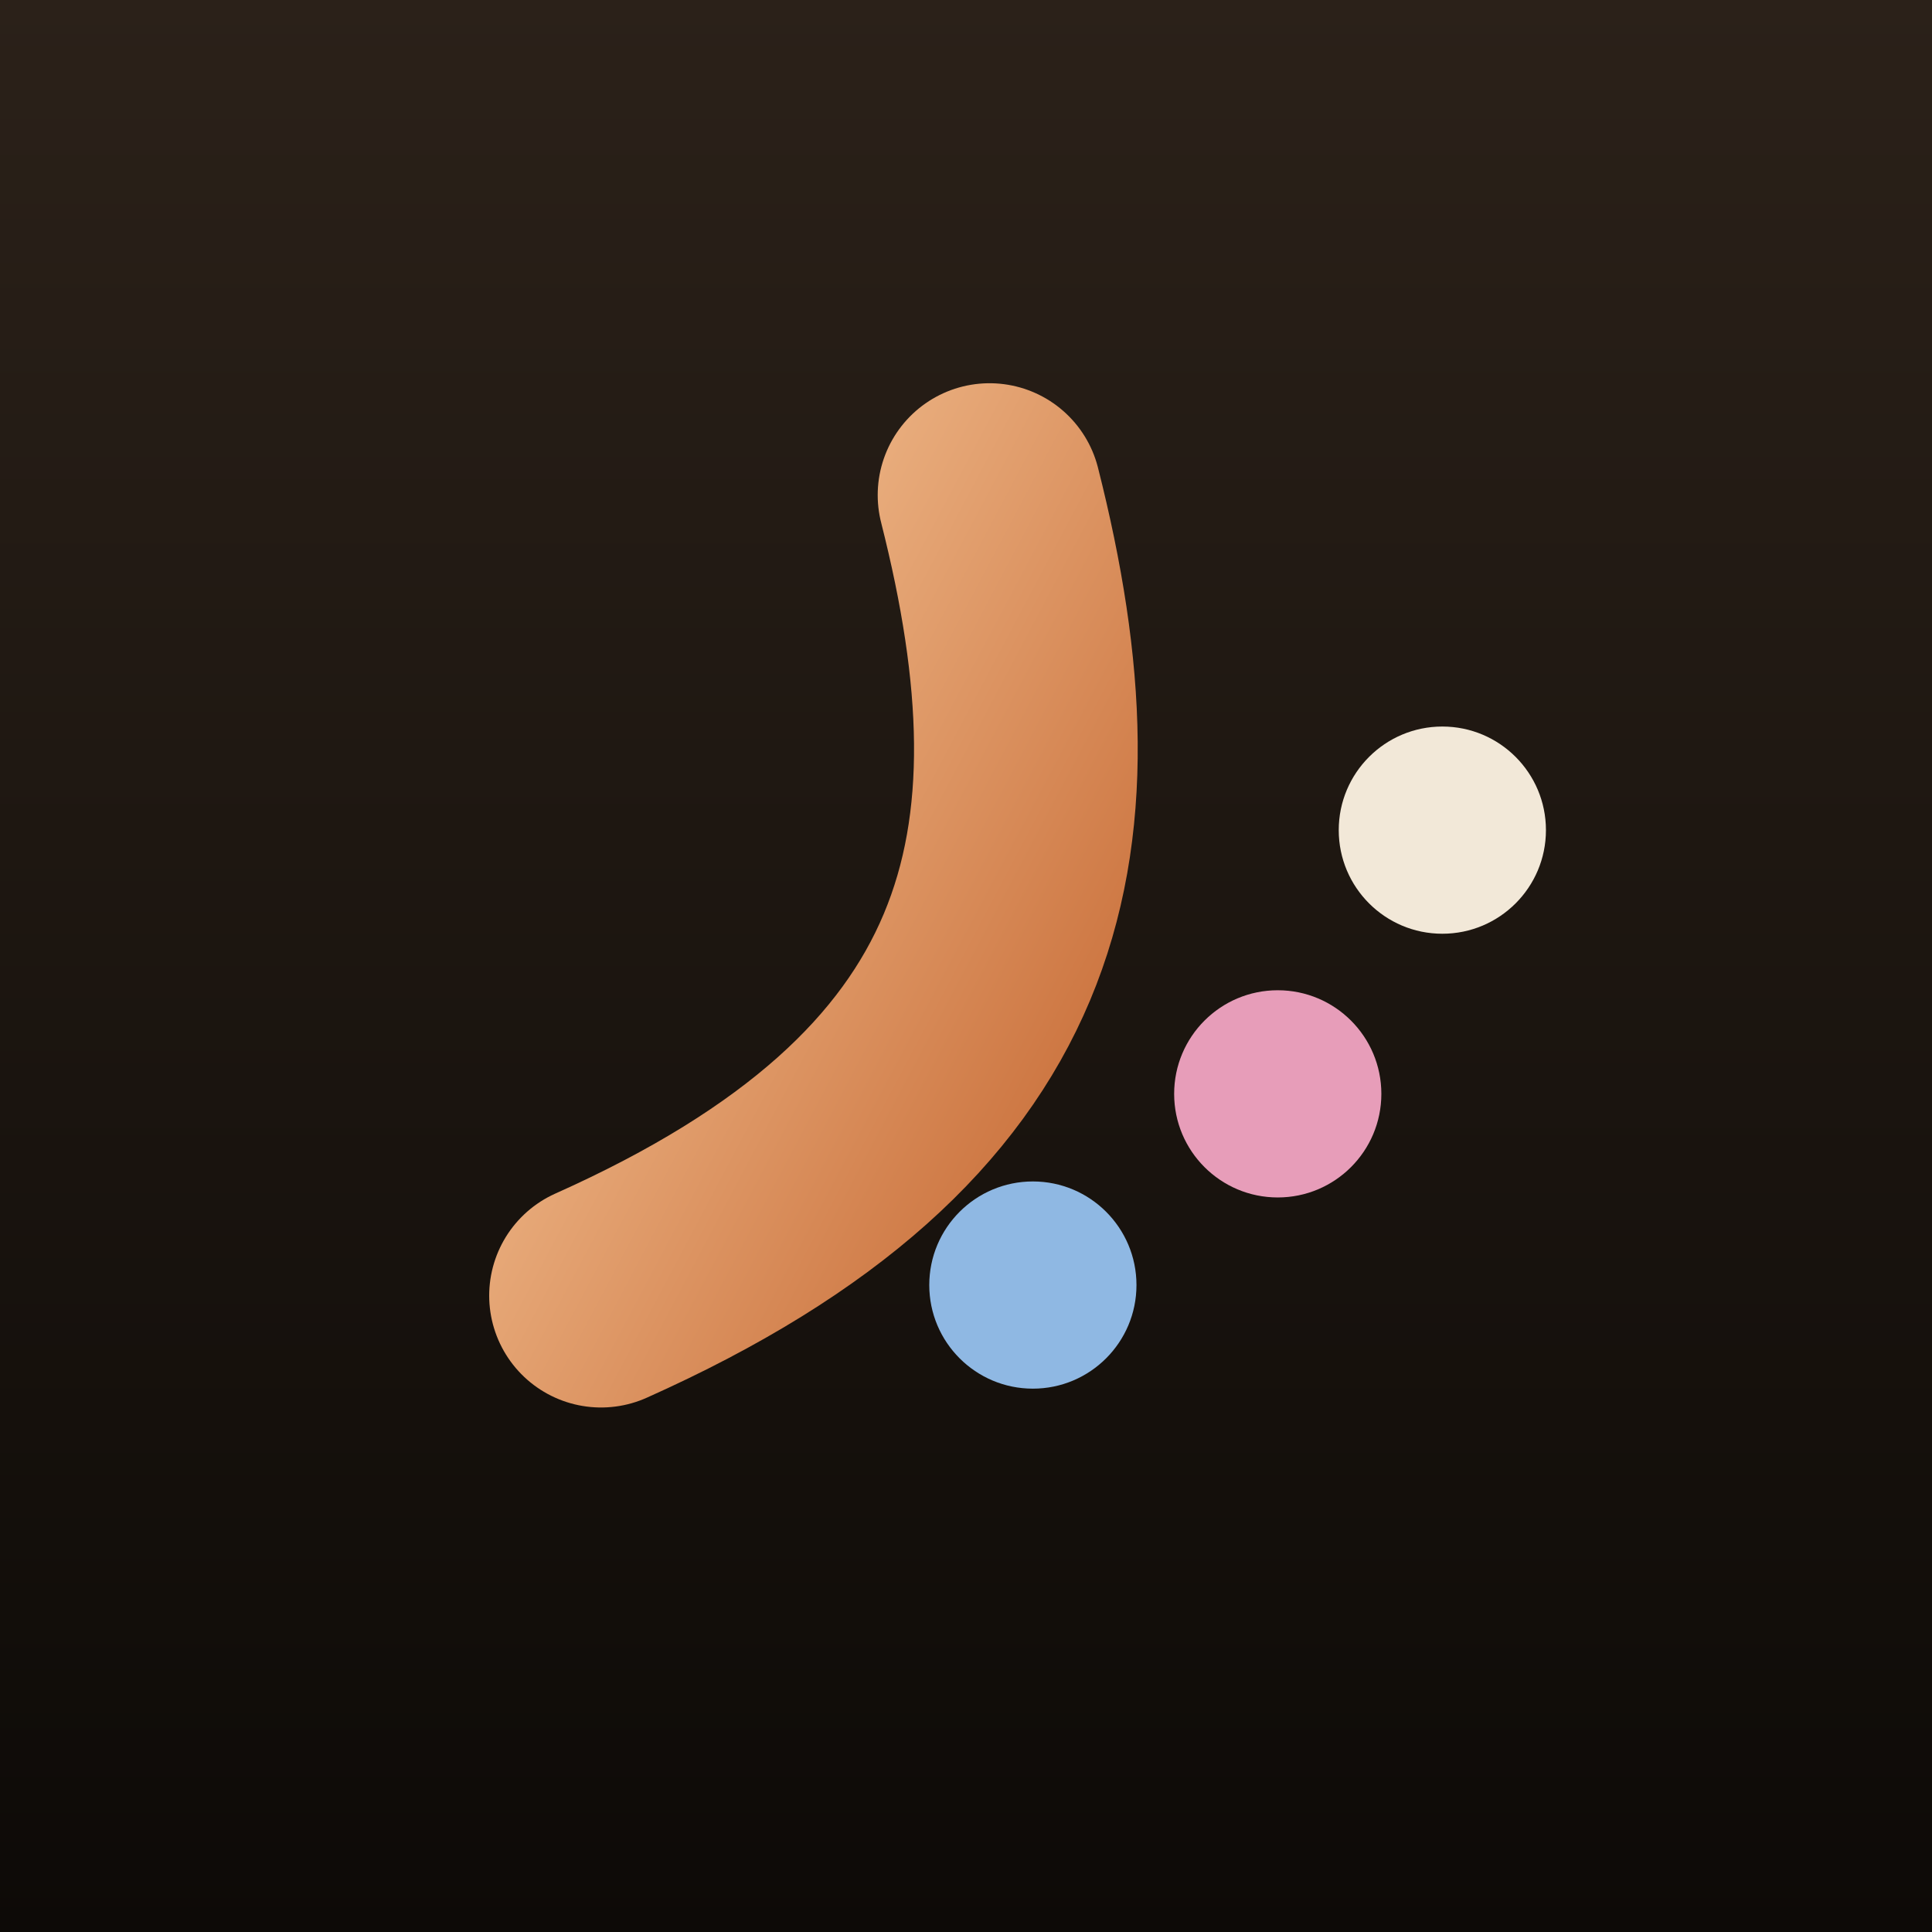
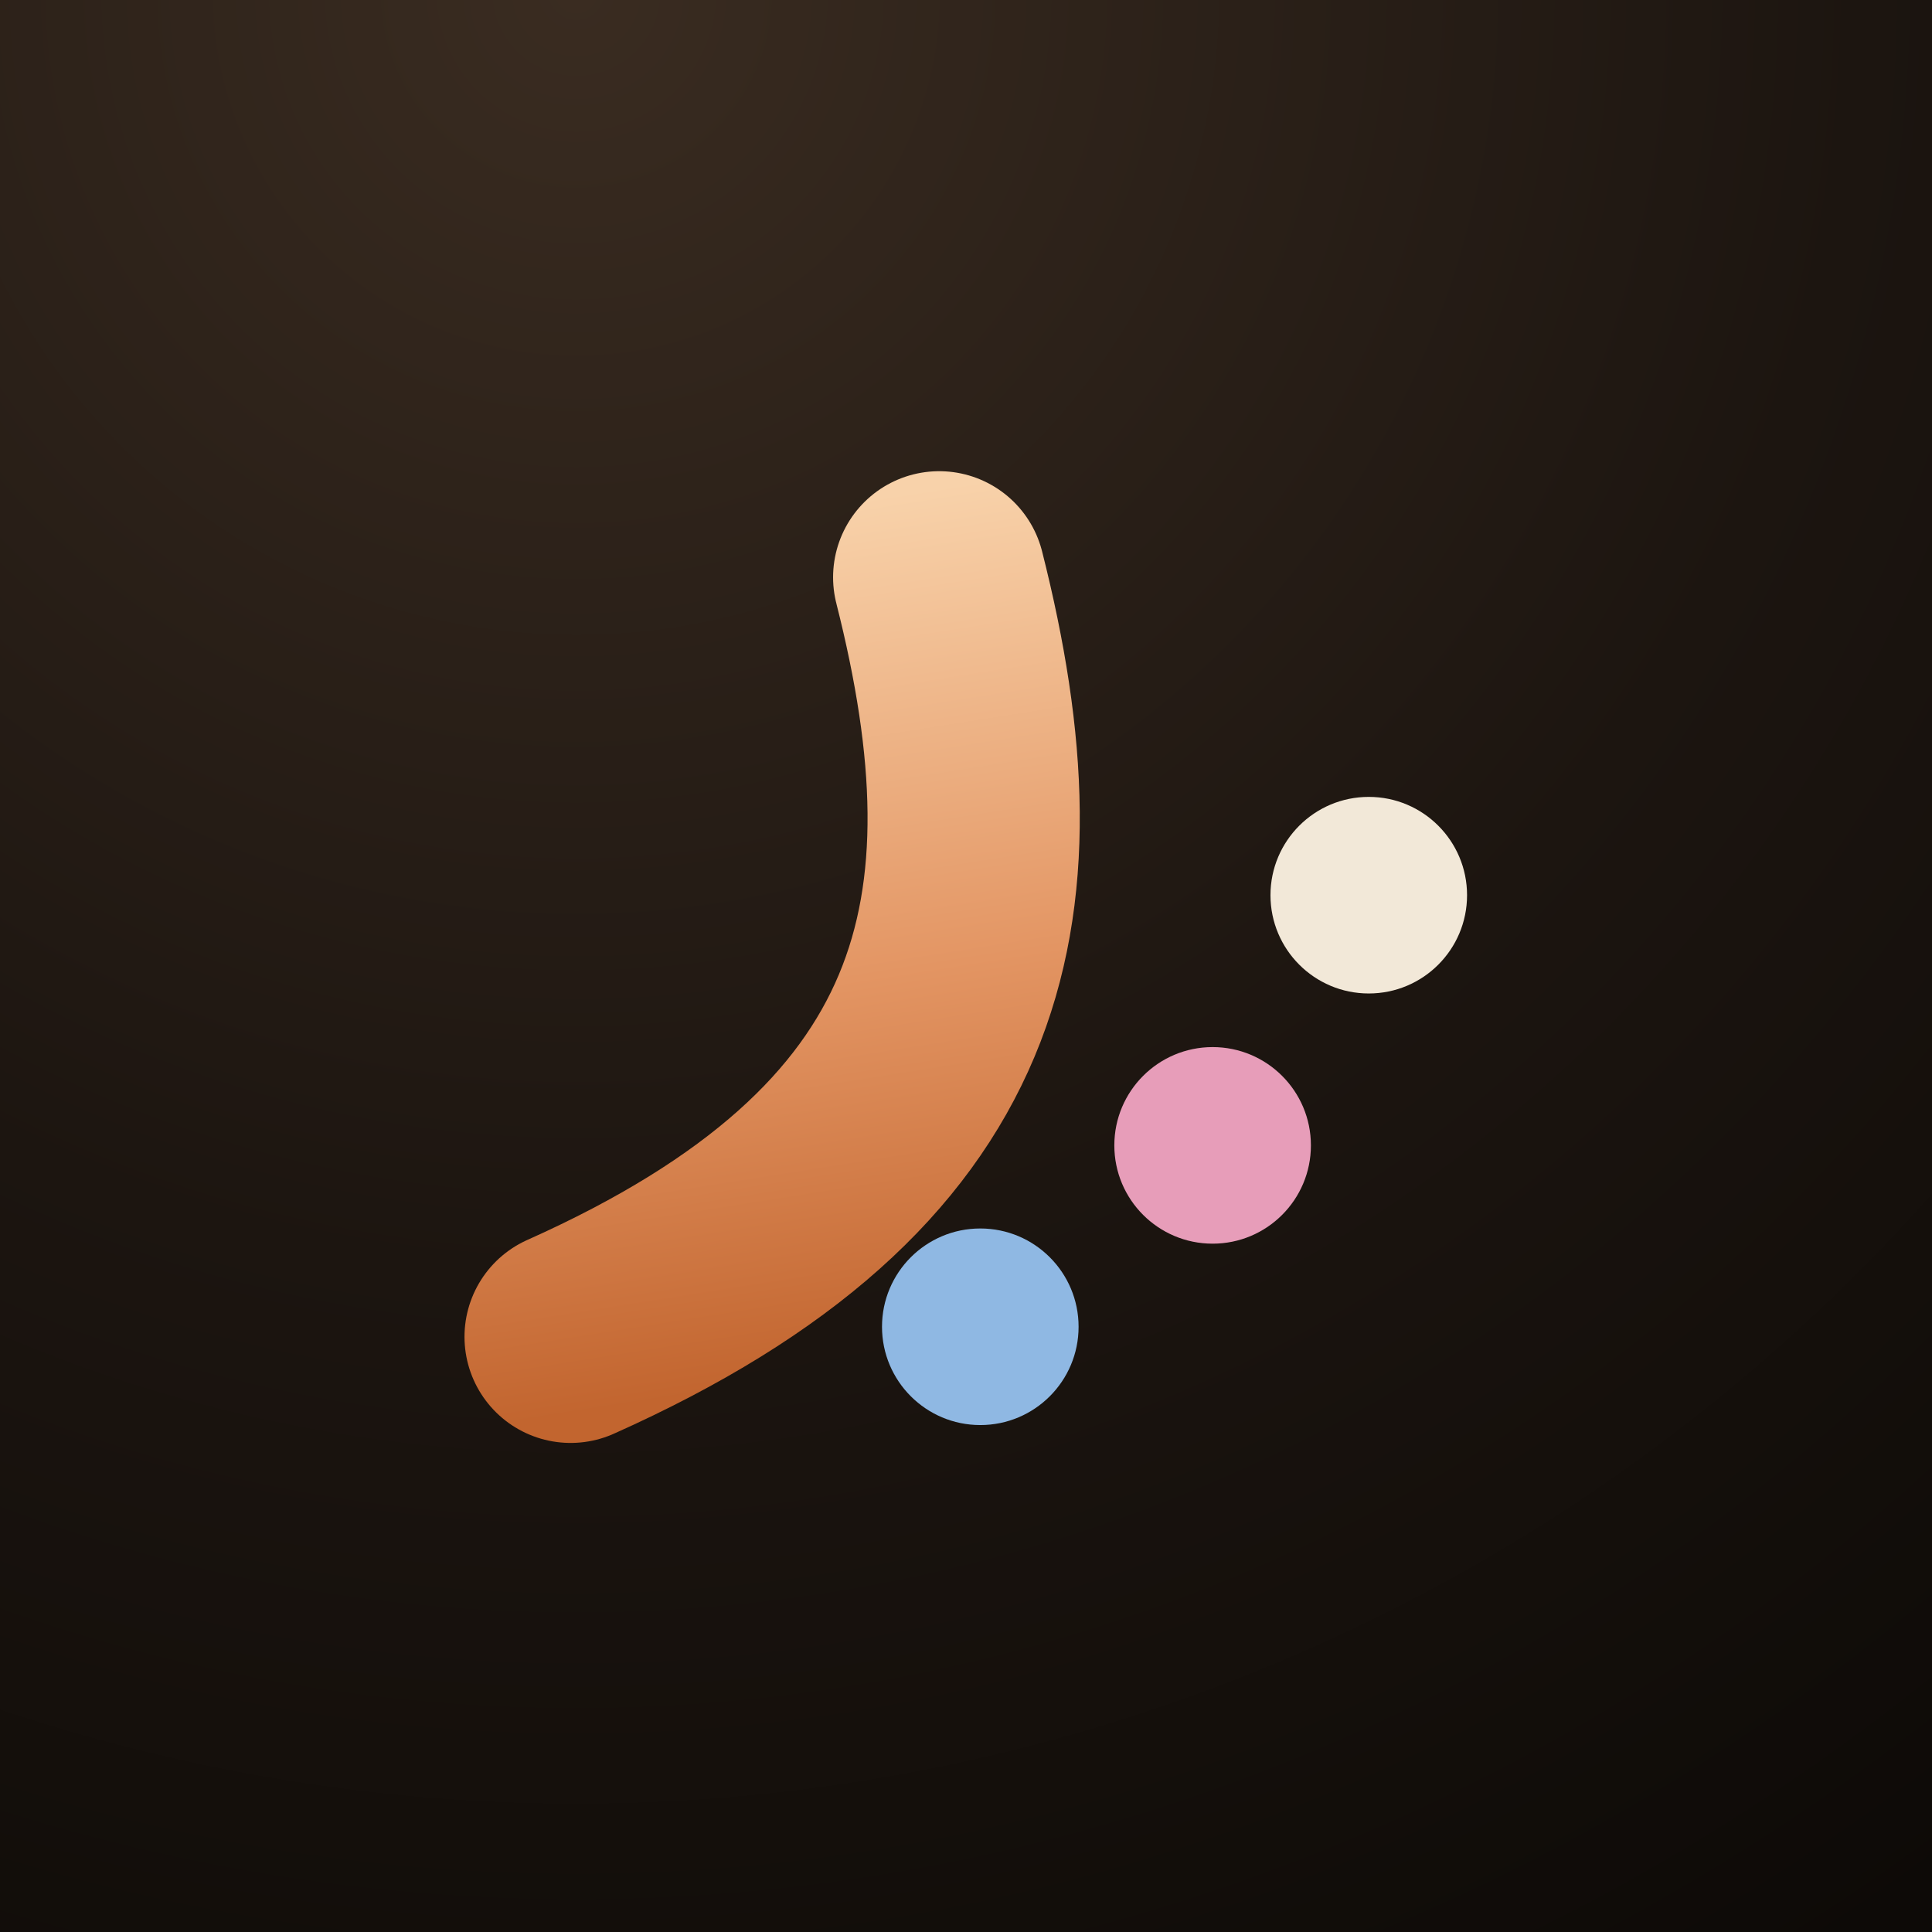
<svg xmlns="http://www.w3.org/2000/svg" viewBox="0 0 64 64">
  <defs>
-     <linearGradient id="bg" x1="0" y1="0" x2="0" y2="1">
-       <stop offset="0" stop-color="#2B2119" />
+     <radialGradient id="bg" cx="30%" cy="0%" r="120%">
+       <stop offset="0" stop-color="#3A2C21" />
+       <stop offset=".55" stop-color="#1C1510" />
      <stop offset="1" stop-color="#0D0A07" />
-     </linearGradient>
-     <linearGradient id="am" x1="0" y1="0" x2="1" y2="1">
-       <stop offset="0" stop-color="#F6C799" />
-       <stop offset="1" stop-color="#C96E39" />
+     </radialGradient>
+     <linearGradient id="st" x1="20" y1="10" x2="26" y2="48" gradientUnits="userSpaceOnUse">
+       <stop offset="0" stop-color="#F8D2AA" />
+       <stop offset=".55" stop-color="#E39563" />
+       <stop offset="1" stop-color="#C2652F" />
    </linearGradient>
  </defs>
  <rect width="64" height="64" fill="url(#bg)" />
-   <g transform="translate(32 32) scale(.78) translate(-32 -32)">
-     <path d="M33 12c3.8 15 1.4 26-16.5 34" fill="none" stroke="url(#am)" stroke-width="9.5" stroke-linecap="round" />
+   <g transform="translate(32 32) scale(.74) translate(-34.2 -29.4)">
+     <path d="M33 12c3.8 15 1.4 26-16.5 34" fill="none" stroke="url(#st)" stroke-width="9.5" stroke-linecap="round" />
    <circle cx="34.84" cy="45.55" r="4.4" fill="#8FB8E3" />
    <circle cx="45.24" cy="37.43" r="4.4" fill="#E79DB9" />
    <circle cx="52.23" cy="26.23" r="4.4" fill="#F2E8D8" />
  </g>
</svg>
